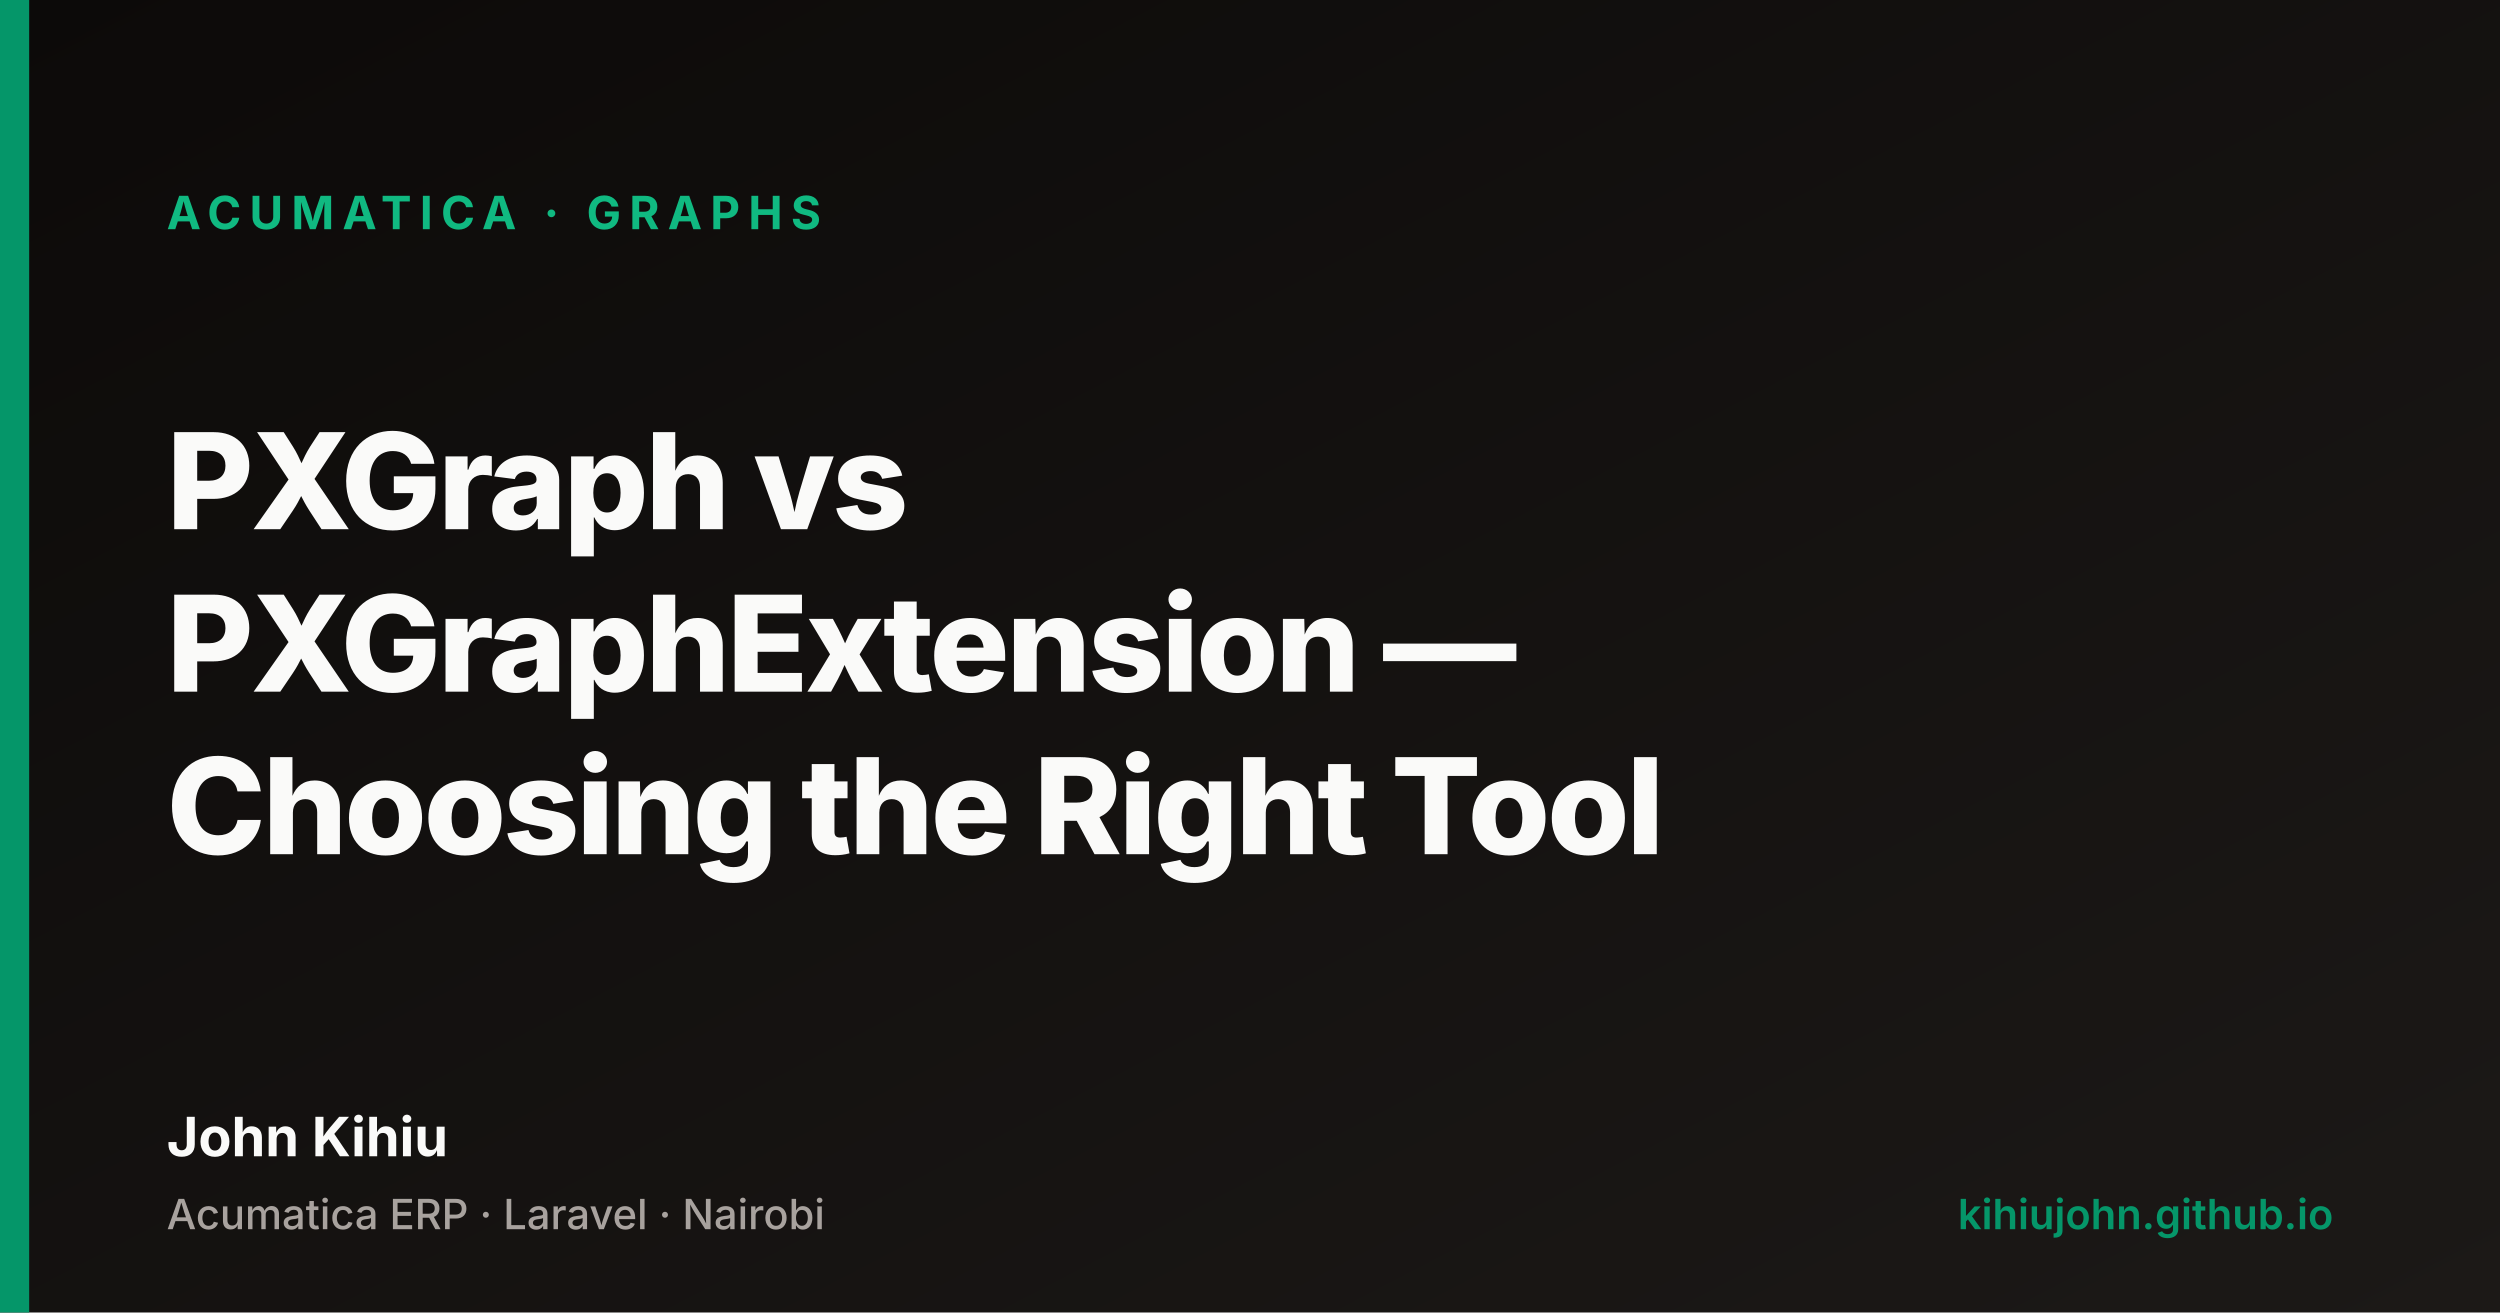
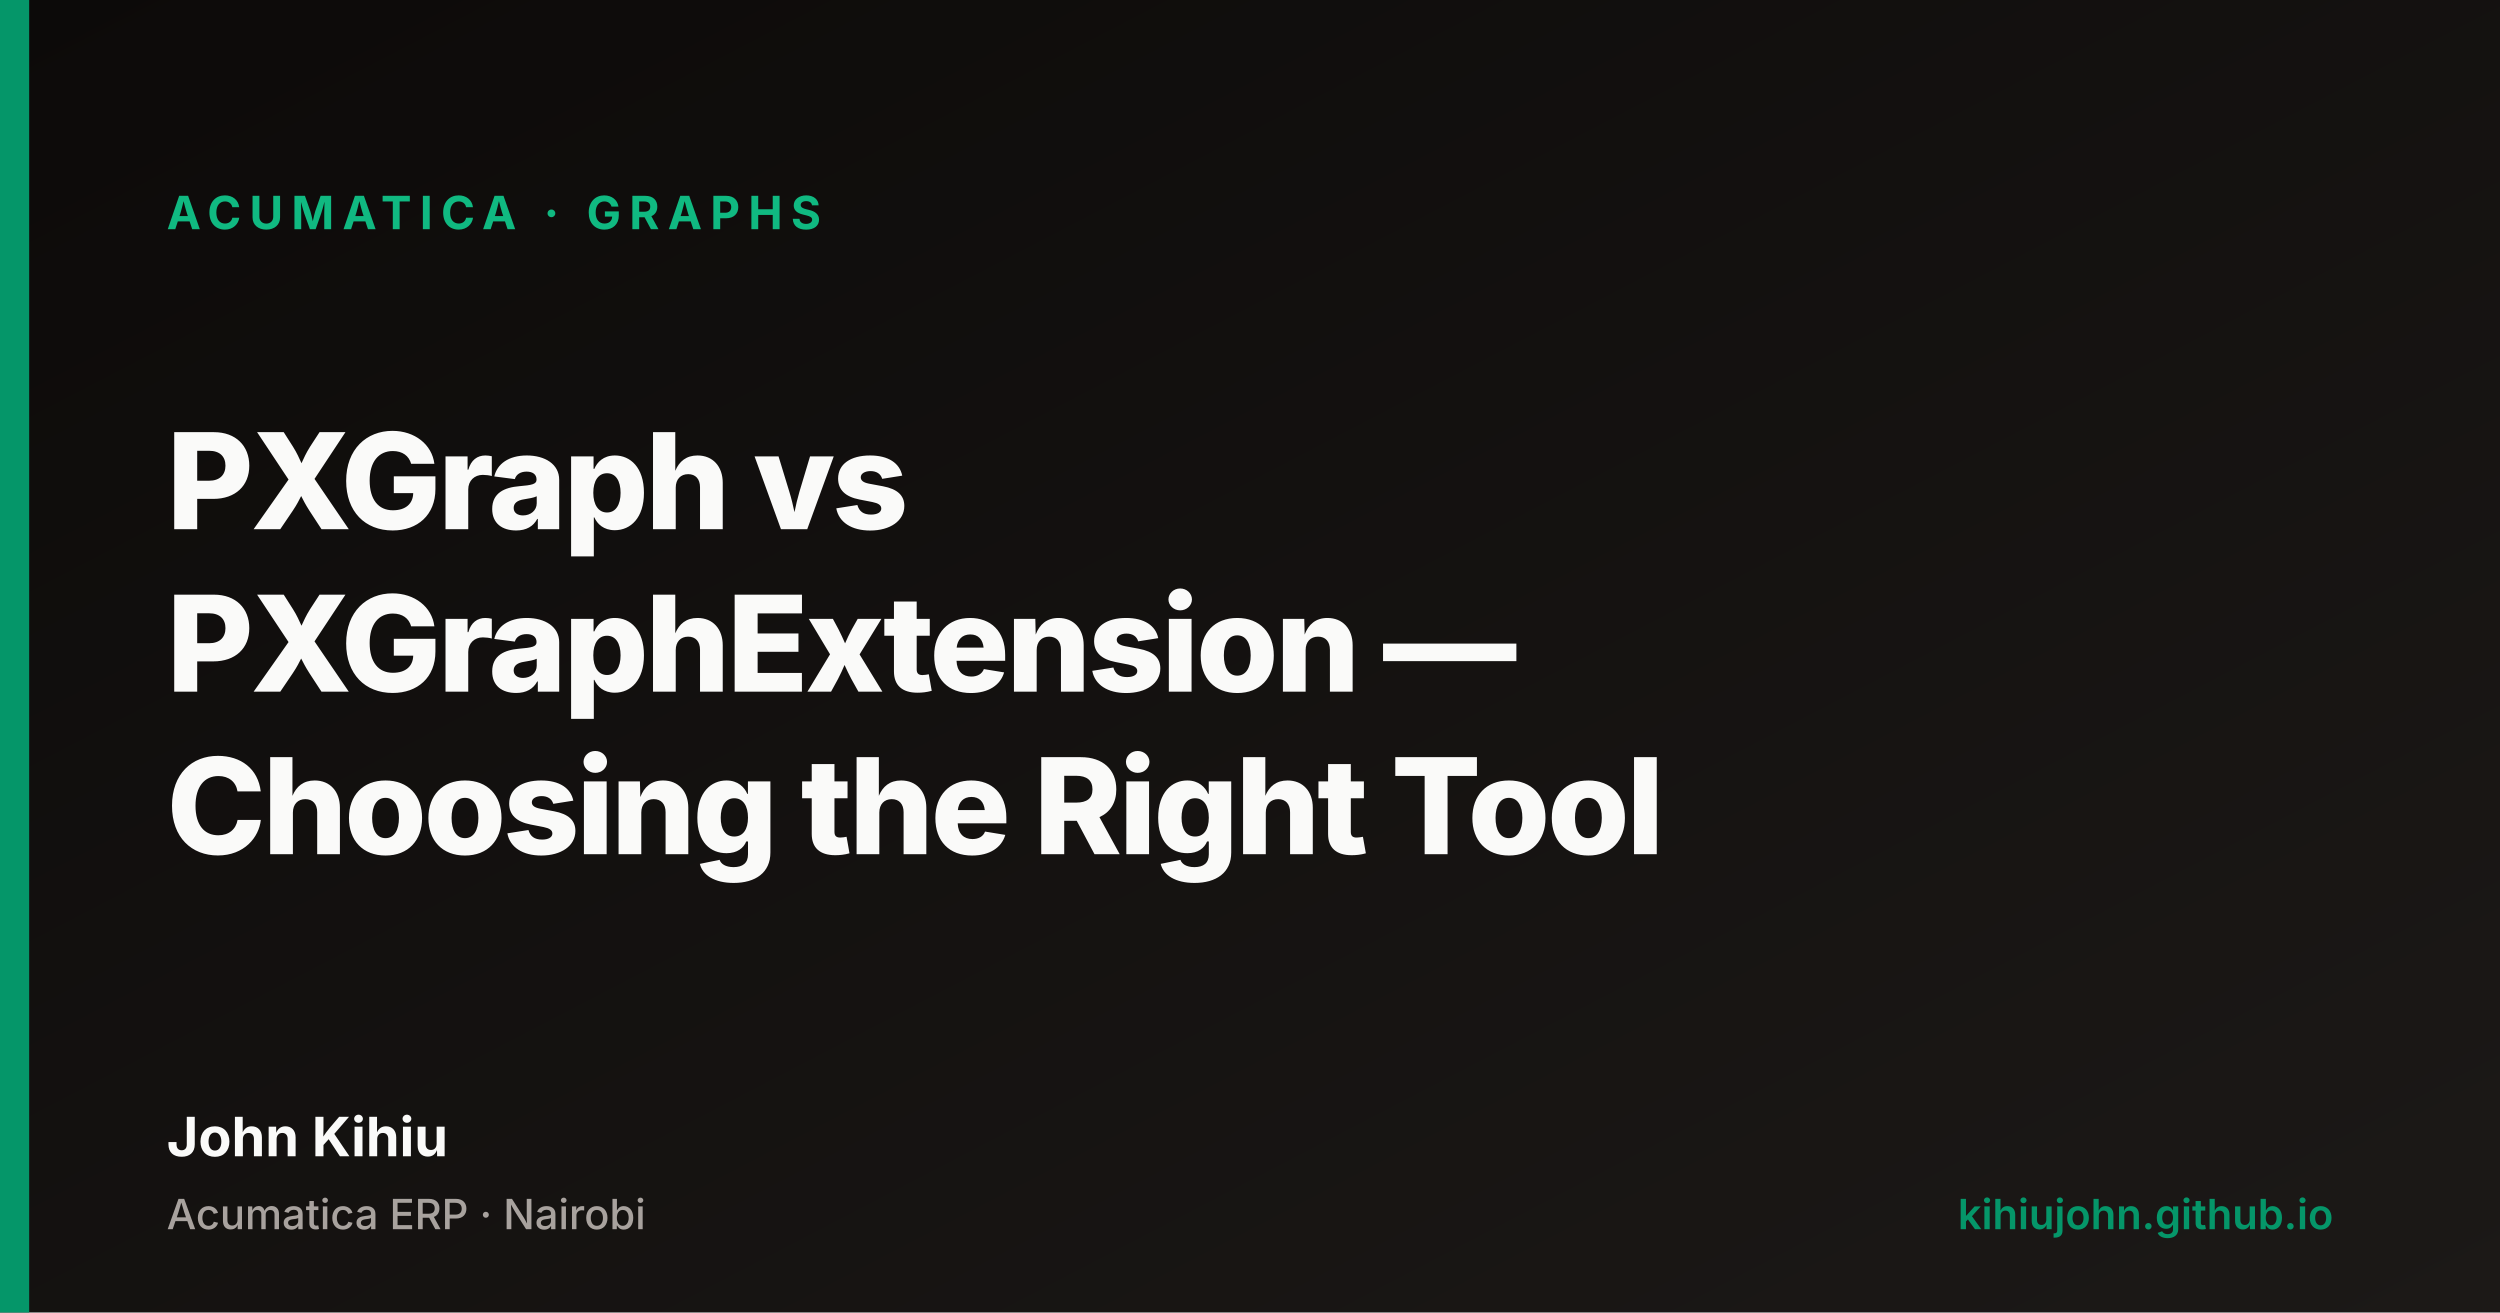
<svg xmlns="http://www.w3.org/2000/svg" viewBox="0 0 1200 630" width="1200" height="630">
  <defs>
    <linearGradient id="bg" x1="0" y1="0" x2="1" y2="1">
      <stop offset="0" stop-color="#0C0A09" />
      <stop offset="1" stop-color="#1C1917" />
    </linearGradient>
  </defs>
  <rect width="1200" height="630" fill="url(#bg)" />
  <rect x="0" y="0" width="14" height="630" fill="#059669" />
  <text x="80" y="110" font-family="Inter, system-ui, sans-serif" font-size="22" font-weight="700" fill="#10B981" letter-spacing="4">ACUMATICA · GRAPHS</text>
  <text x="80" y="254" font-family="Plus Jakarta Sans, Inter, system-ui, sans-serif" font-size="64" font-weight="800" fill="#FAFAF9" letter-spacing="-1.5">PXGraph vs</text>
  <text x="80" y="332" font-family="Plus Jakarta Sans, Inter, system-ui, sans-serif" font-size="64" font-weight="800" fill="#FAFAF9" letter-spacing="-1.5">PXGraphExtension —</text>
  <text x="80" y="410" font-family="Plus Jakarta Sans, Inter, system-ui, sans-serif" font-size="64" font-weight="800" fill="#FAFAF9" letter-spacing="-1.5">Choosing the Right Tool</text>
  <text x="80" y="555" font-family="Inter, system-ui, sans-serif" font-size="26" font-weight="700" fill="#FAFAF9">John Kihiu</text>
-   <text x="80" y="590" font-family="Inter, system-ui, sans-serif" font-size="20" font-weight="500" fill="#A8A29E">Acumatica ERP · Laravel · Nairobi</text>
+   <text x="80" y="590" font-family="Inter, system-ui, sans-serif" font-size="20" font-weight="500" fill="#A8A29E">Acumatica ERP · Nairobi</text>
  <text x="1120" y="590" font-family="Inter, system-ui, sans-serif" font-size="20" font-weight="600" fill="#059669" text-anchor="end">kihiujohn.github.io</text>
</svg>
